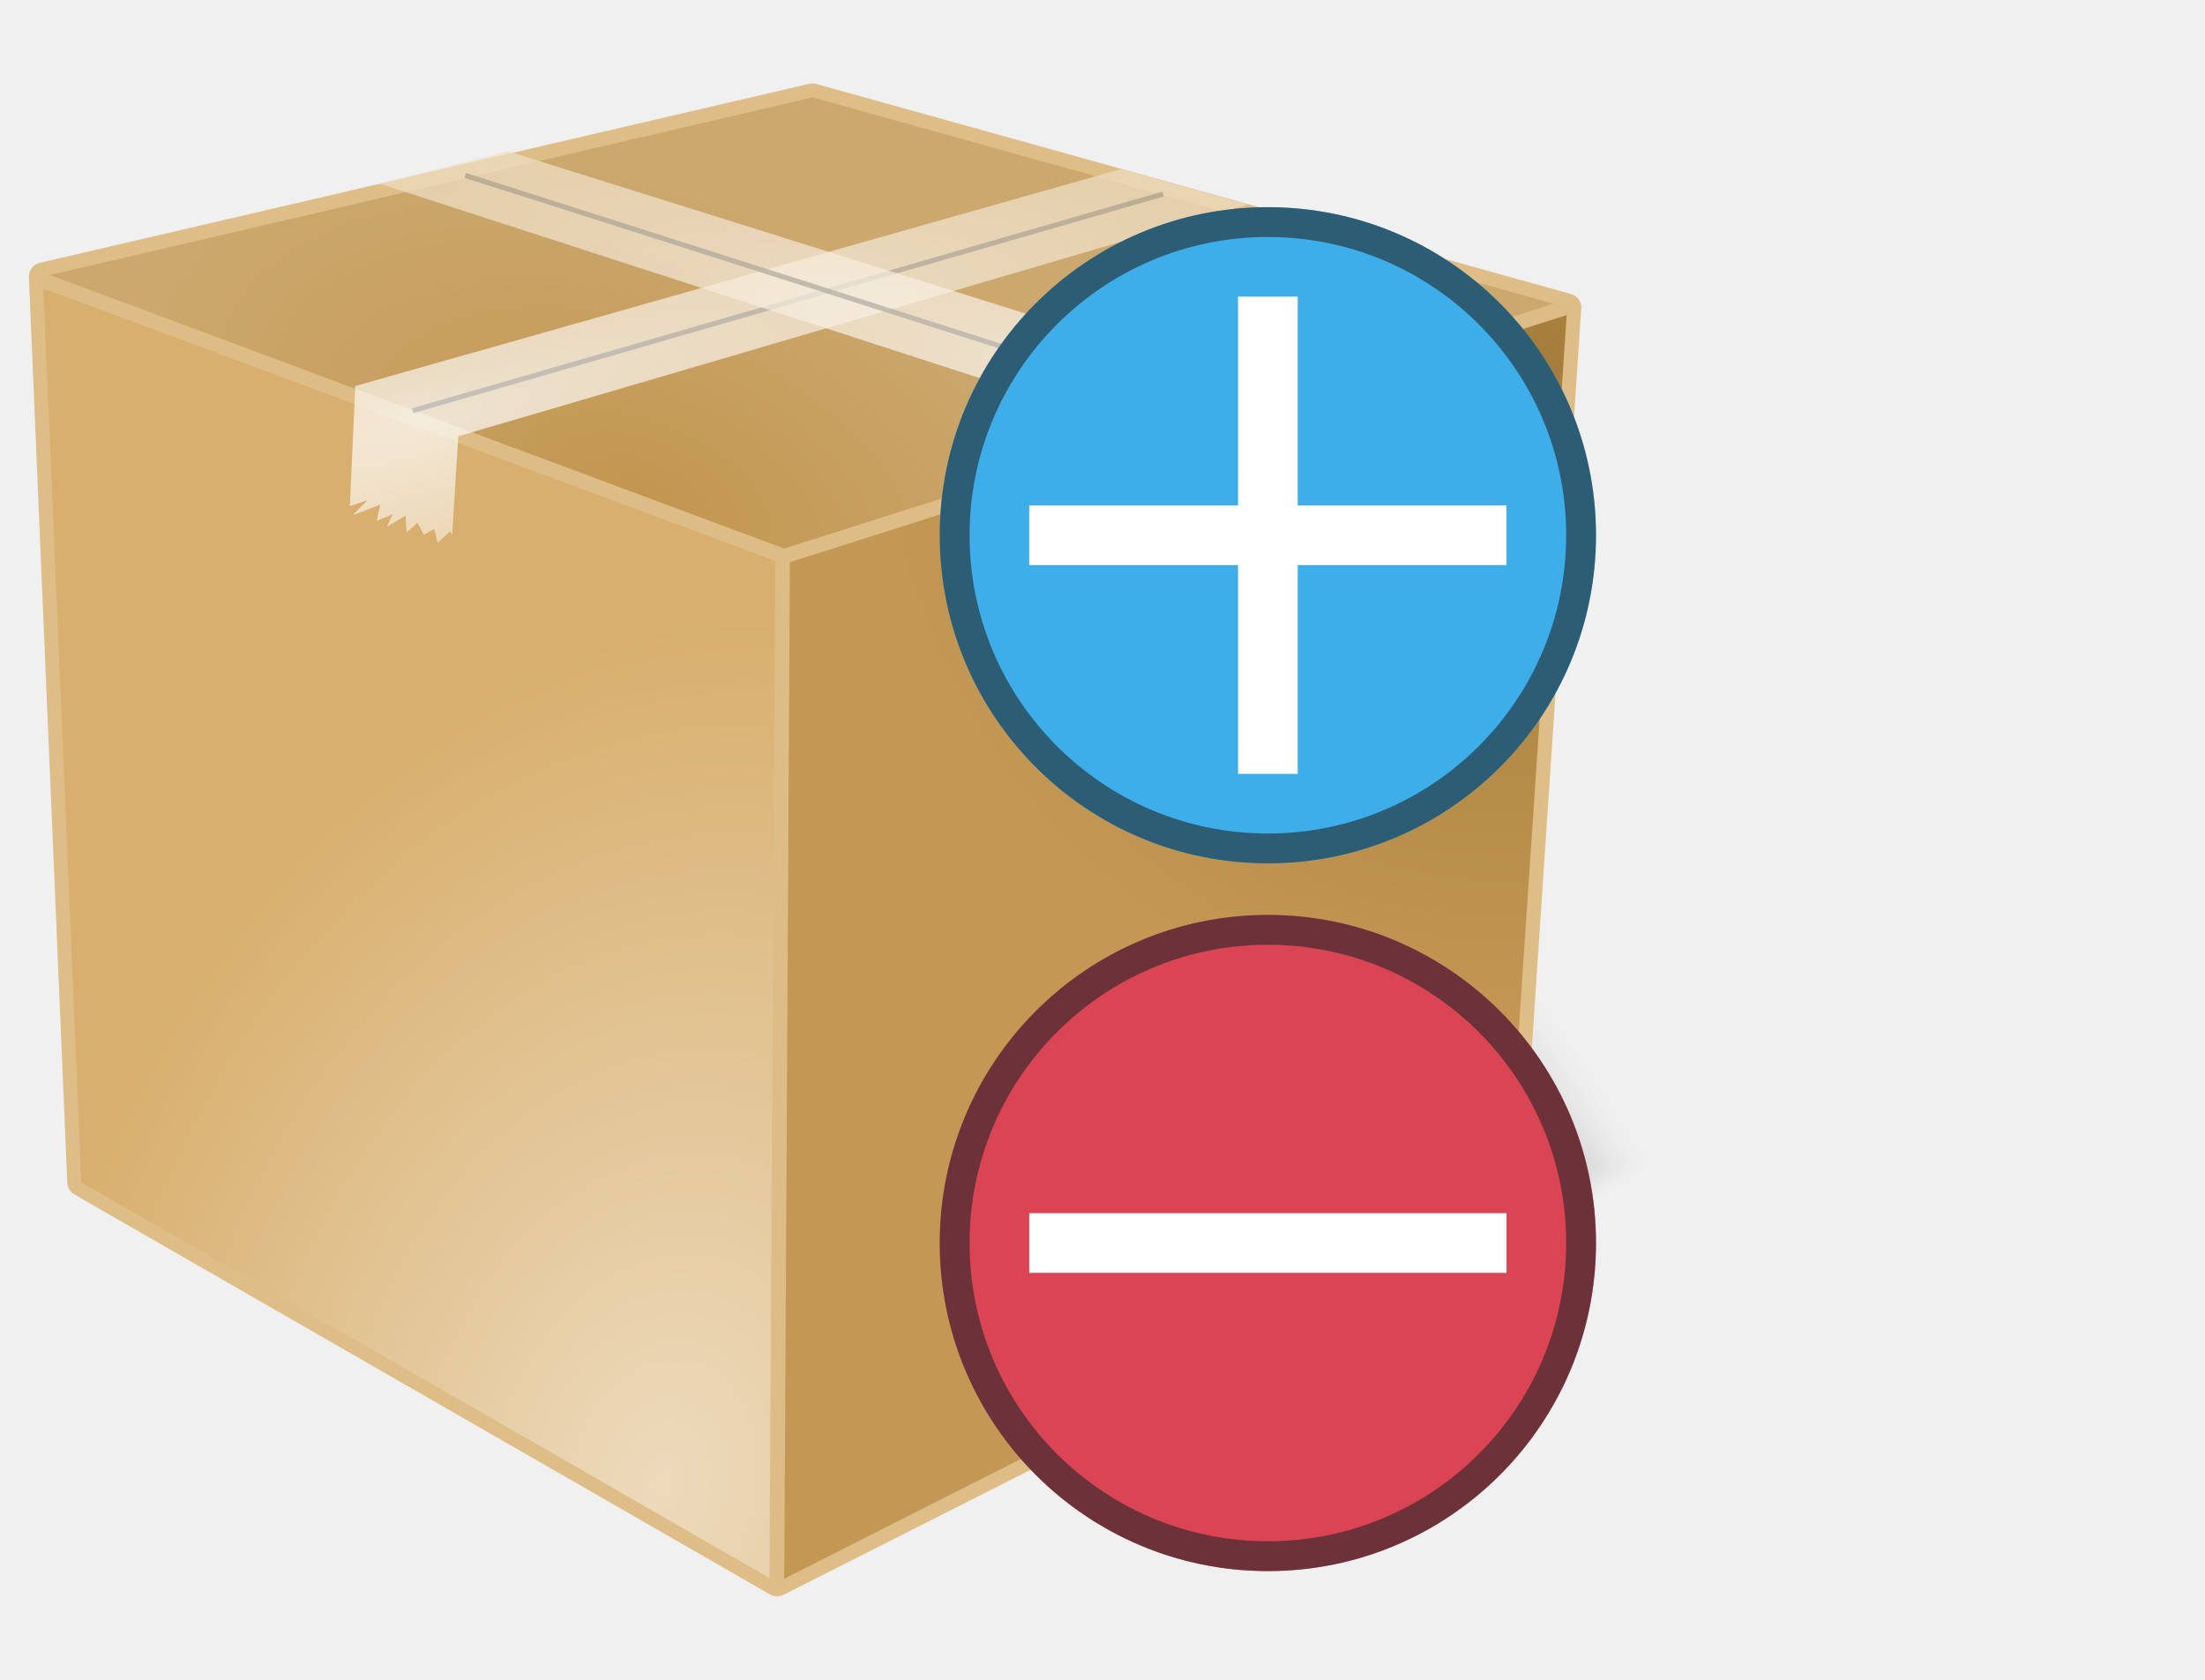
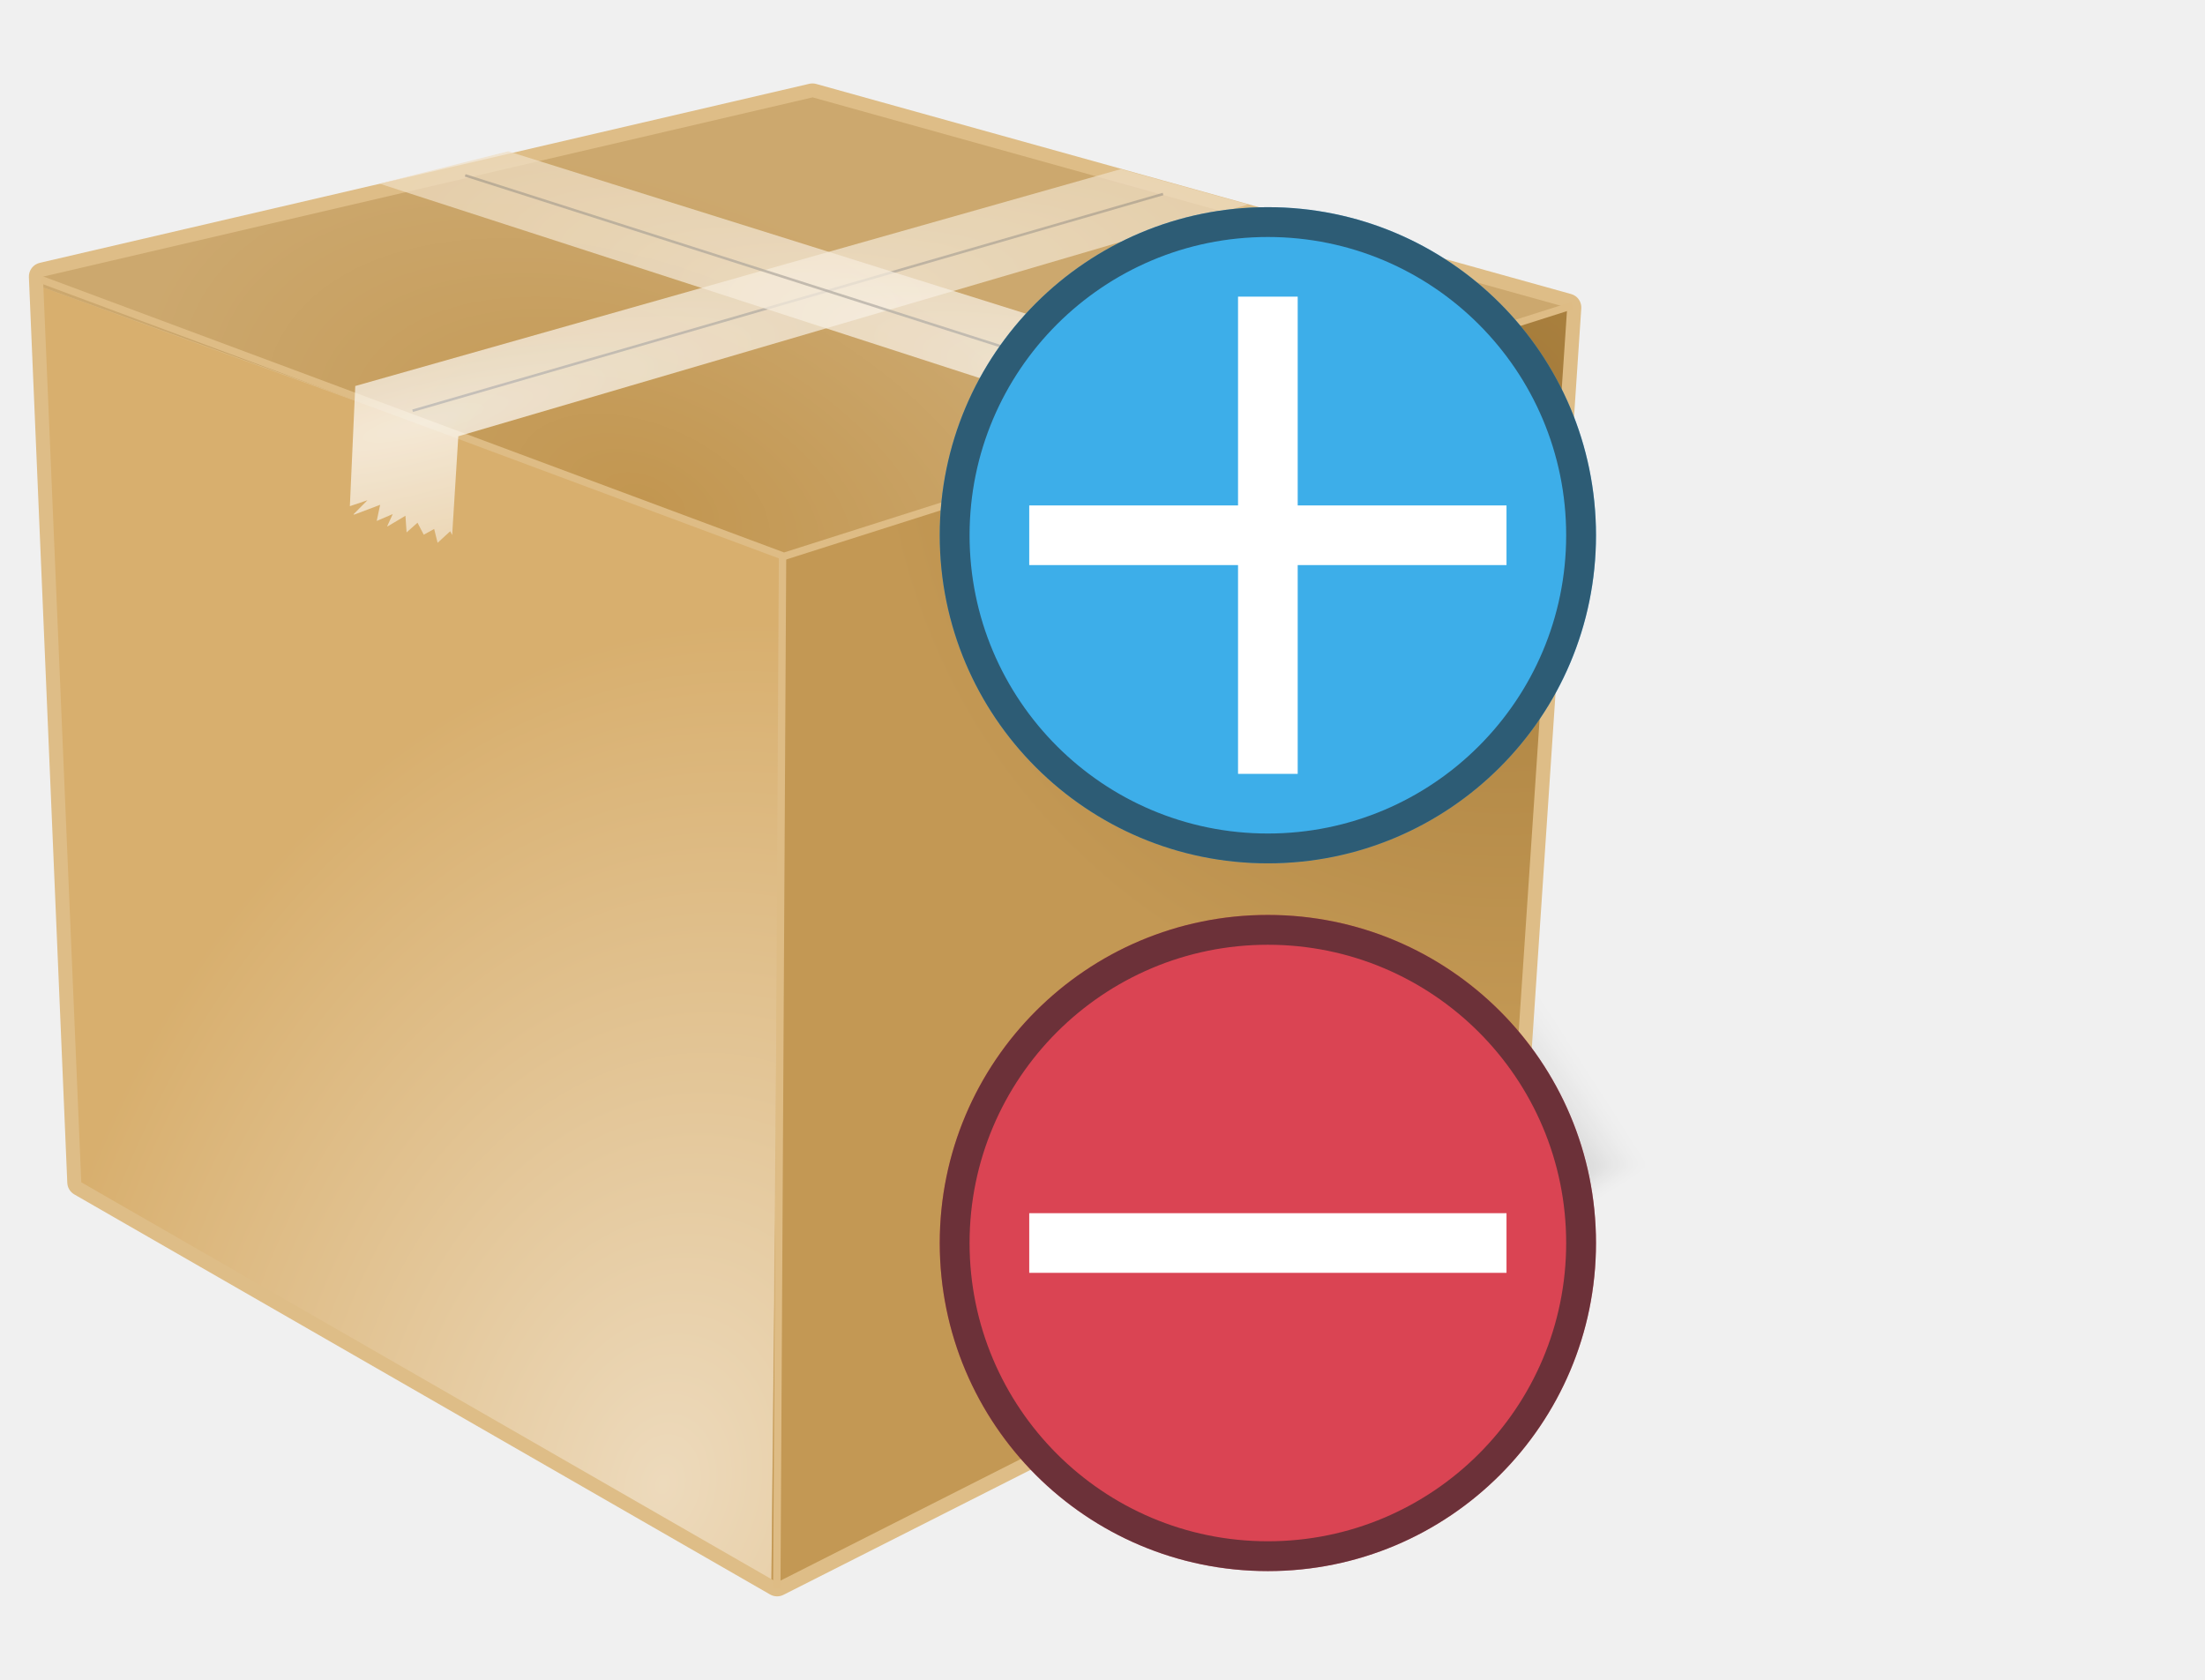
- <svg xmlns="http://www.w3.org/2000/svg" xmlns:xlink="http://www.w3.org/1999/xlink" viewBox="0 0 42 32" version="1.1" id="svg43" width="42" height="32">
+ <svg xmlns="http://www.w3.org/2000/svg" xmlns:xlink="http://www.w3.org/1999/xlink" viewBox="0 0 84 64" version="1.1" id="svg43" width="84" height="64">
  <defs id="0">
    <linearGradient id="D">
      <stop id="T" />
      <stop id="U" offset="1" stop-opacity="0" />
    </linearGradient>
    <linearGradient id="E">
      <stop id="V" stop-color="#fff" />
      <stop id="W" offset="1" stop-color="#eddabc" />
    </linearGradient>
    <linearGradient id="F">
      <stop id="X" stop-color="#c29650" />
      <stop id="Y" offset="1" stop-color="#cca86e" />
    </linearGradient>
    <linearGradient id="G">
      <stop id="Z" stop-color="#a37a39" />
      <stop id="a" offset="1" stop-color="#c39854" />
    </linearGradient>
    <linearGradient id="H">
      <stop id="b" stop-color="#eddabc" />
      <stop id="c" offset="1" stop-color="#d8af6e" />
    </linearGradient>
    <radialGradient cx="211.15" cy="382.63" r="110.72" id="I" xlink:href="#H" gradientUnits="userSpaceOnUse" gradientTransform="matrix(0.1333749,-0.5857966,0.433348,0.09866518,-140.5317,197.4703)" />
    <radialGradient cx="445.36" cy="201.93" r="119.48" id="J" xlink:href="#G" gradientUnits="userSpaceOnUse" gradientTransform="matrix(-0.3711728,0.1451755,-0.1480571,-0.3785404,312.3712,40.73917)" />
    <radialGradient cx="212.44" cy="280.07" r="228.86" id="L" xlink:href="#F" gradientUnits="userSpaceOnUse" gradientTransform="matrix(0.03919011,-0.09570432,0.1637359,0.06704846,-2.221555,38.19194)" />
    <filter id="N" style="color-interpolation-filters:sRGB" x="-0.157" y="-0.101" width="1.314" height="1.202">
      <feGaussianBlur stdDeviation="1.001" id="e" />
    </filter>
    <linearGradient x1="48.3" y1="135.17" x2="72.26" y2="131" id="O" xlink:href="#D" gradientUnits="userSpaceOnUse" />
    <radialGradient cx="139.26" cy="162.96" r="134.88" id="K-2" xlink:href="#E" gradientUnits="userSpaceOnUse" gradientTransform="matrix(0.506939,-0.129967,0.0262165,0.102258,-39.66347,32.07396)" />
    <radialGradient xlink:href="#E" id="radialGradient3827" gradientUnits="userSpaceOnUse" gradientTransform="matrix(0.506939,-0.129967,0.0262165,0.102258,99.86236,21.46014)" cx="139.26" cy="162.96" r="134.88" />
  </defs>
-   <g id="g948">
-     <rect style="fill:none;stroke-width:1.235;stroke:none" id="rect334" width="42" height="32" x="0" y="0" />
-     <rect y="0" x="0" height="32" width="32" id="rect53" style="opacity:0.7;fill:none;fill-opacity:1;stroke:none;stroke-width:1.445;stroke-linejoin:miter;stroke-miterlimit:4;stroke-dasharray:none;stroke-dashoffset:0;stroke-opacity:1;paint-order:normal" />
-     <g id="g3910" transform="matrix(0.25,0,0,0.25,-0.7352375,0.3931183)">
-       <g id="g3868">
-         <path style="opacity:0.425;fill:url(#O);filter:url(#N)" d="m 55.132,114.016 h 13.842 l 1.476,23.739 H 56.609 Z" transform="matrix(0.8569308,-0.4706646,0.4625946,0.8718801,2.233648,0.3223786)" id="1" />
-         <path style="fill:#debd87" d="m 97.75,12.875 a 1.688,1.688 0 0 0 -0.594,0.156 L 11.375,51.656 a 1.688,1.688 0 0 0 -0.656,0.5 L -46.562,127.875 a 1.688,1.688 0 0 0 0.094,2.156 l 73.188,80.656 a 1.688,1.688 0 0 0 1.531,0.531 l 94.969,-16.562 a 1.688,1.688 0 0 0 1.281,-1 L 163.469,103.5 a 1.688,1.688 0 0 0 -0.188,-1.656 L 99.219,13.562 A 1.688,1.688 0 0 0 97.75,12.875 Z" transform="matrix(0.4873302,0.4059389,-0.4059389,0.4873302,80.57275,-24.9608)" id="3" />
-         <path style="fill:url(#I)" d="M 6.247,20.34 9.133,88.518 61.715,118.757 62.43,40.768 Z" id="4" />
-         <path style="fill:url(#J)" d="m 122.345,21.87 -59.789,18.791 -0.84,78.096 0.428,0.246 55.579,-28.13 z" id="5" />
-         <path style="fill:url(#L)" d="M 64.855,5.847 6.216,19.508 6.247,20.34 62.556,40.661 122.345,21.87 v -0.008 L 64.855,5.847 Z" id="6" />
-         <path style="fill:none;stroke:#debc85;stroke-width:1.123" d="M 6.098,19.742 62.672,40.821 122.741,21.708" id="7" />
-         <path style="fill:none;stroke:#debc85;stroke-width:1.123" d="M 62.563,40.821 62.126,119.456" id="8" />
+   <g id="g948" transform="scale(2)" style="stroke-width:0.5">
+     <rect style="fill:none;stroke:none;stroke-width:0.617" id="rect334" width="42" height="32" x="0" y="0" />
+     <rect y="0" x="0" height="32" width="32" id="rect53" style="opacity:0.7;fill:none;fill-opacity:1;stroke:none;stroke-width:0.722;stroke-linejoin:miter;stroke-miterlimit:4;stroke-dasharray:none;stroke-dashoffset:0;stroke-opacity:1;paint-order:normal" />
+     <g id="g3910" transform="matrix(0.25,0,0,0.25,-0.7352375,0.3931183)" style="stroke-width:0.5">
+       <g id="g3868" style="stroke-width:0.5">
+         <path style="opacity:0.425;fill:url(#O);stroke-width:0.5;filter:url(#N)" d="m 55.132,114.016 h 13.842 l 1.476,23.739 H 56.609 Z" transform="matrix(0.8569308,-0.4706646,0.4625946,0.8718801,2.233648,0.3223786)" id="1" />
+         <path style="fill:#debd87;stroke-width:0.5" d="m 97.75,12.875 a 1.688,1.688 0 0 0 -0.594,0.156 L 11.375,51.656 a 1.688,1.688 0 0 0 -0.656,0.5 L -46.562,127.875 a 1.688,1.688 0 0 0 0.094,2.156 l 73.188,80.656 a 1.688,1.688 0 0 0 1.531,0.531 l 94.969,-16.562 a 1.688,1.688 0 0 0 1.281,-1 L 163.469,103.5 a 1.688,1.688 0 0 0 -0.188,-1.656 L 99.219,13.562 A 1.688,1.688 0 0 0 97.75,12.875 Z" transform="matrix(0.4873302,0.4059389,-0.4059389,0.4873302,80.57275,-24.9608)" id="3" />
+         <path style="fill:url(#I);stroke-width:0.5" d="M 6.247,20.34 9.133,88.518 61.715,118.757 62.43,40.768 Z" id="4" />
+         <path style="fill:url(#J);stroke-width:0.5" d="m 122.345,21.87 -59.789,18.791 -0.84,78.096 0.428,0.246 55.579,-28.13 z" id="5" />
+         <path style="fill:url(#L);stroke-width:0.5" d="M 64.855,5.847 6.216,19.508 6.247,20.34 62.556,40.661 122.345,21.87 v -0.008 L 64.855,5.847 Z" id="6" />
+         <path style="fill:none;stroke:#debc85;stroke-width:0.561" d="M 6.098,19.742 62.672,40.821 122.741,21.708" id="7" />
+         <path style="fill:none;stroke:#debc85;stroke-width:0.561" d="M 62.563,40.821 62.126,119.456" id="8" />
      </g>
-       <g id="g3834">
-         <path d="M 34.377,29.724 91.556,13.211" id="B" style="opacity:0.708;fill:none;stroke:#000000;stroke-width:0.381" />
-         <path d="m 88.344,11.311 -58.335,16.53 -0.412,9.157 1.34,-0.452 -1.062,1.07 0.056,0.024 1.974,-0.745 -0.262,1.229 1.221,-0.523 -0.42,0.92 0.032,0.016 1.356,-0.809 0.087,1.269 0.832,-0.737 0.476,0.912 0.793,-0.436 0.262,1.054 0.959,-0.88 c 0,0 0.119,0.226 0.151,0.285 l 0.468,-7.524 60.182,-17.663 -9.696,-2.696 z" id="C" style="opacity:0.708;fill:url(#K-2)" />
-         <g id="g3825" transform="matrix(-1.00365,-0.02661391,-0.0264797,1.008737,270.3785,15.31888)">
-           <path style="opacity:0.708;fill:none;stroke:#000000;stroke-width:0.381" d="M 173.903,19.11 231.082,2.598" id="path3821" />
-           <path style="opacity:0.708;fill:url(#radialGradient3827)" d="m 227.87,0.697 -58.335,16.53 -0.412,9.157 1.34,-0.452 -1.062,1.07 0.056,0.024 1.974,-0.745 -0.262,1.229 1.221,-0.523 -0.42,0.92 0.032,0.016 1.356,-0.809 0.087,1.269 0.833,-0.737 0.476,0.912 0.793,-0.436 0.262,1.054 0.959,-0.88 c 0,0 0.119,0.226 0.151,0.285 l 0.468,-7.524 60.182,-17.663 -9.696,-2.696 z" id="path3823" />
+       <g id="g3834" style="stroke-width:0.5">
+         <path d="M 34.377,29.724 91.556,13.211" id="B" style="opacity:0.708;fill:none;stroke:#000000;stroke-width:0.191" />
+         <path d="m 88.344,11.311 -58.335,16.53 -0.412,9.157 1.34,-0.452 -1.062,1.07 0.056,0.024 1.974,-0.745 -0.262,1.229 1.221,-0.523 -0.42,0.92 0.032,0.016 1.356,-0.809 0.087,1.269 0.832,-0.737 0.476,0.912 0.793,-0.436 0.262,1.054 0.959,-0.88 c 0,0 0.119,0.226 0.151,0.285 l 0.468,-7.524 60.182,-17.663 -9.696,-2.696 z" id="C" style="opacity:0.708;fill:url(#K-2);stroke-width:0.5" />
+         <g id="g3825" transform="matrix(-1.00365,-0.02661391,-0.0264797,1.008737,270.3785,15.31888)" style="stroke-width:0.5">
+           <path style="opacity:0.708;fill:none;stroke:#000000;stroke-width:0.191" d="M 173.903,19.11 231.082,2.598" id="path3821" />
+           <path style="opacity:0.708;fill:url(#radialGradient3827);stroke-width:0.5" d="m 227.87,0.697 -58.335,16.53 -0.412,9.157 1.34,-0.452 -1.062,1.07 0.056,0.024 1.974,-0.745 -0.262,1.229 1.221,-0.523 -0.42,0.92 0.032,0.016 1.356,-0.809 0.087,1.269 0.833,-0.737 0.476,0.912 0.793,-0.436 0.262,1.054 0.959,-0.88 c 0,0 0.119,0.226 0.151,0.285 l 0.468,-7.524 60.182,-17.663 -9.696,-2.696 z" id="path3823" />
        </g>
      </g>
    </g>
-     <g id="g920">
-       <g transform="matrix(0.5681818,0,0,0.5681818,17.8999,17.42942)" id="g144">
-         <path style="color:#da4453;fill:currentColor;fill-opacity:1;stroke:none" class="ColorScheme-NegativeText" d="M 11,0 A 11,11 0 0 0 0,11 11,11 0 0 0 11,22 11,11 0 0 0 22,11 11,11 0 0 0 11,0 Z" id="path138" />
-         <path style="fill:#ffffff" d="m 3,10 v 2 h 16 v -2 z" id="path140" />
-         <path d="M 11,0 A 11,11 0 0 0 0,11 11,11 0 0 0 11,22 11,11 0 0 0 22,11 11,11 0 0 0 11,0 Z m 0,1 A 10,10 0 0 1 21,11 10,10 0 0 1 11,21 10,10 0 0 1 1,11 10,10 0 0 1 11,1 Z" style="color:#232629;fill:currentColor;fill-opacity:0.6;stroke:none" class="ColorScheme-Text" id="path142" />
+     <g id="g920" style="stroke-width:0.5">
+       <g transform="matrix(0.5681818,0,0,0.5681818,17.8999,17.42942)" id="g144" style="stroke-width:0.5">
+         <path style="color:#da4453;fill:currentColor;fill-opacity:1;stroke:none;stroke-width:0.5" class="ColorScheme-NegativeText" d="M 11,0 A 11,11 0 0 0 0,11 11,11 0 0 0 11,22 11,11 0 0 0 22,11 11,11 0 0 0 11,0 Z" id="path138" />
+         <path style="fill:#ffffff;stroke-width:0.5" d="m 3,10 v 2 h 16 v -2 z" id="path140" />
+         <path d="M 11,0 A 11,11 0 0 0 0,11 11,11 0 0 0 11,22 11,11 0 0 0 22,11 11,11 0 0 0 11,0 Z m 0,1 A 10,10 0 0 1 21,11 10,10 0 0 1 11,21 10,10 0 0 1 1,11 10,10 0 0 1 11,1 Z" style="color:#232629;fill:currentColor;fill-opacity:0.6;stroke:none;stroke-width:0.5" class="ColorScheme-Text" id="path142" />
      </g>
-       <g transform="matrix(0.5681818,0,0,0.5681818,17.8999,3.946585)" id="g152">
-         <path d="M 11,0 A 11,11 0 0 0 0,11 11,11 0 0 0 11,22 11,11 0 0 0 22,11 11,11 0 0 0 11,0 Z" style="color:#3daee9;fill:currentColor;fill-opacity:1;stroke:none" id="path146" />
-         <path style="fill:#ffffff" d="m 10,3 v 7 H 3 v 2 h 7 v 7 h 2 v -7 h 7 V 10 H 12 V 3 Z" id="path148" />
-         <path d="M 11,0 A 11,11 0 0 0 0,11 11,11 0 0 0 11,22 11,11 0 0 0 22,11 11,11 0 0 0 11,0 Z m 0,1 A 10,10 0 0 1 21,11 10,10 0 0 1 11,21 10,10 0 0 1 1,11 10,10 0 0 1 11,1 Z" style="color:#232629;fill:currentColor;fill-opacity:0.6;stroke:none" id="path150" />
+       <g transform="matrix(0.5681818,0,0,0.5681818,17.8999,3.946585)" id="g152" style="stroke-width:0.5">
+         <path d="M 11,0 A 11,11 0 0 0 0,11 11,11 0 0 0 11,22 11,11 0 0 0 22,11 11,11 0 0 0 11,0 Z" style="color:#3daee9;fill:currentColor;fill-opacity:1;stroke:none;stroke-width:0.5" id="path146" />
+         <path style="fill:#ffffff;stroke-width:0.5" d="m 10,3 v 7 H 3 v 2 h 7 v 7 h 2 v -7 h 7 V 10 H 12 V 3 Z" id="path148" />
+         <path d="M 11,0 A 11,11 0 0 0 0,11 11,11 0 0 0 11,22 11,11 0 0 0 22,11 11,11 0 0 0 11,0 Z m 0,1 A 10,10 0 0 1 21,11 10,10 0 0 1 11,21 10,10 0 0 1 1,11 10,10 0 0 1 11,1 Z" style="color:#232629;fill:currentColor;fill-opacity:0.6;stroke:none;stroke-width:0.5" id="path150" />
      </g>
    </g>
  </g>
</svg>
